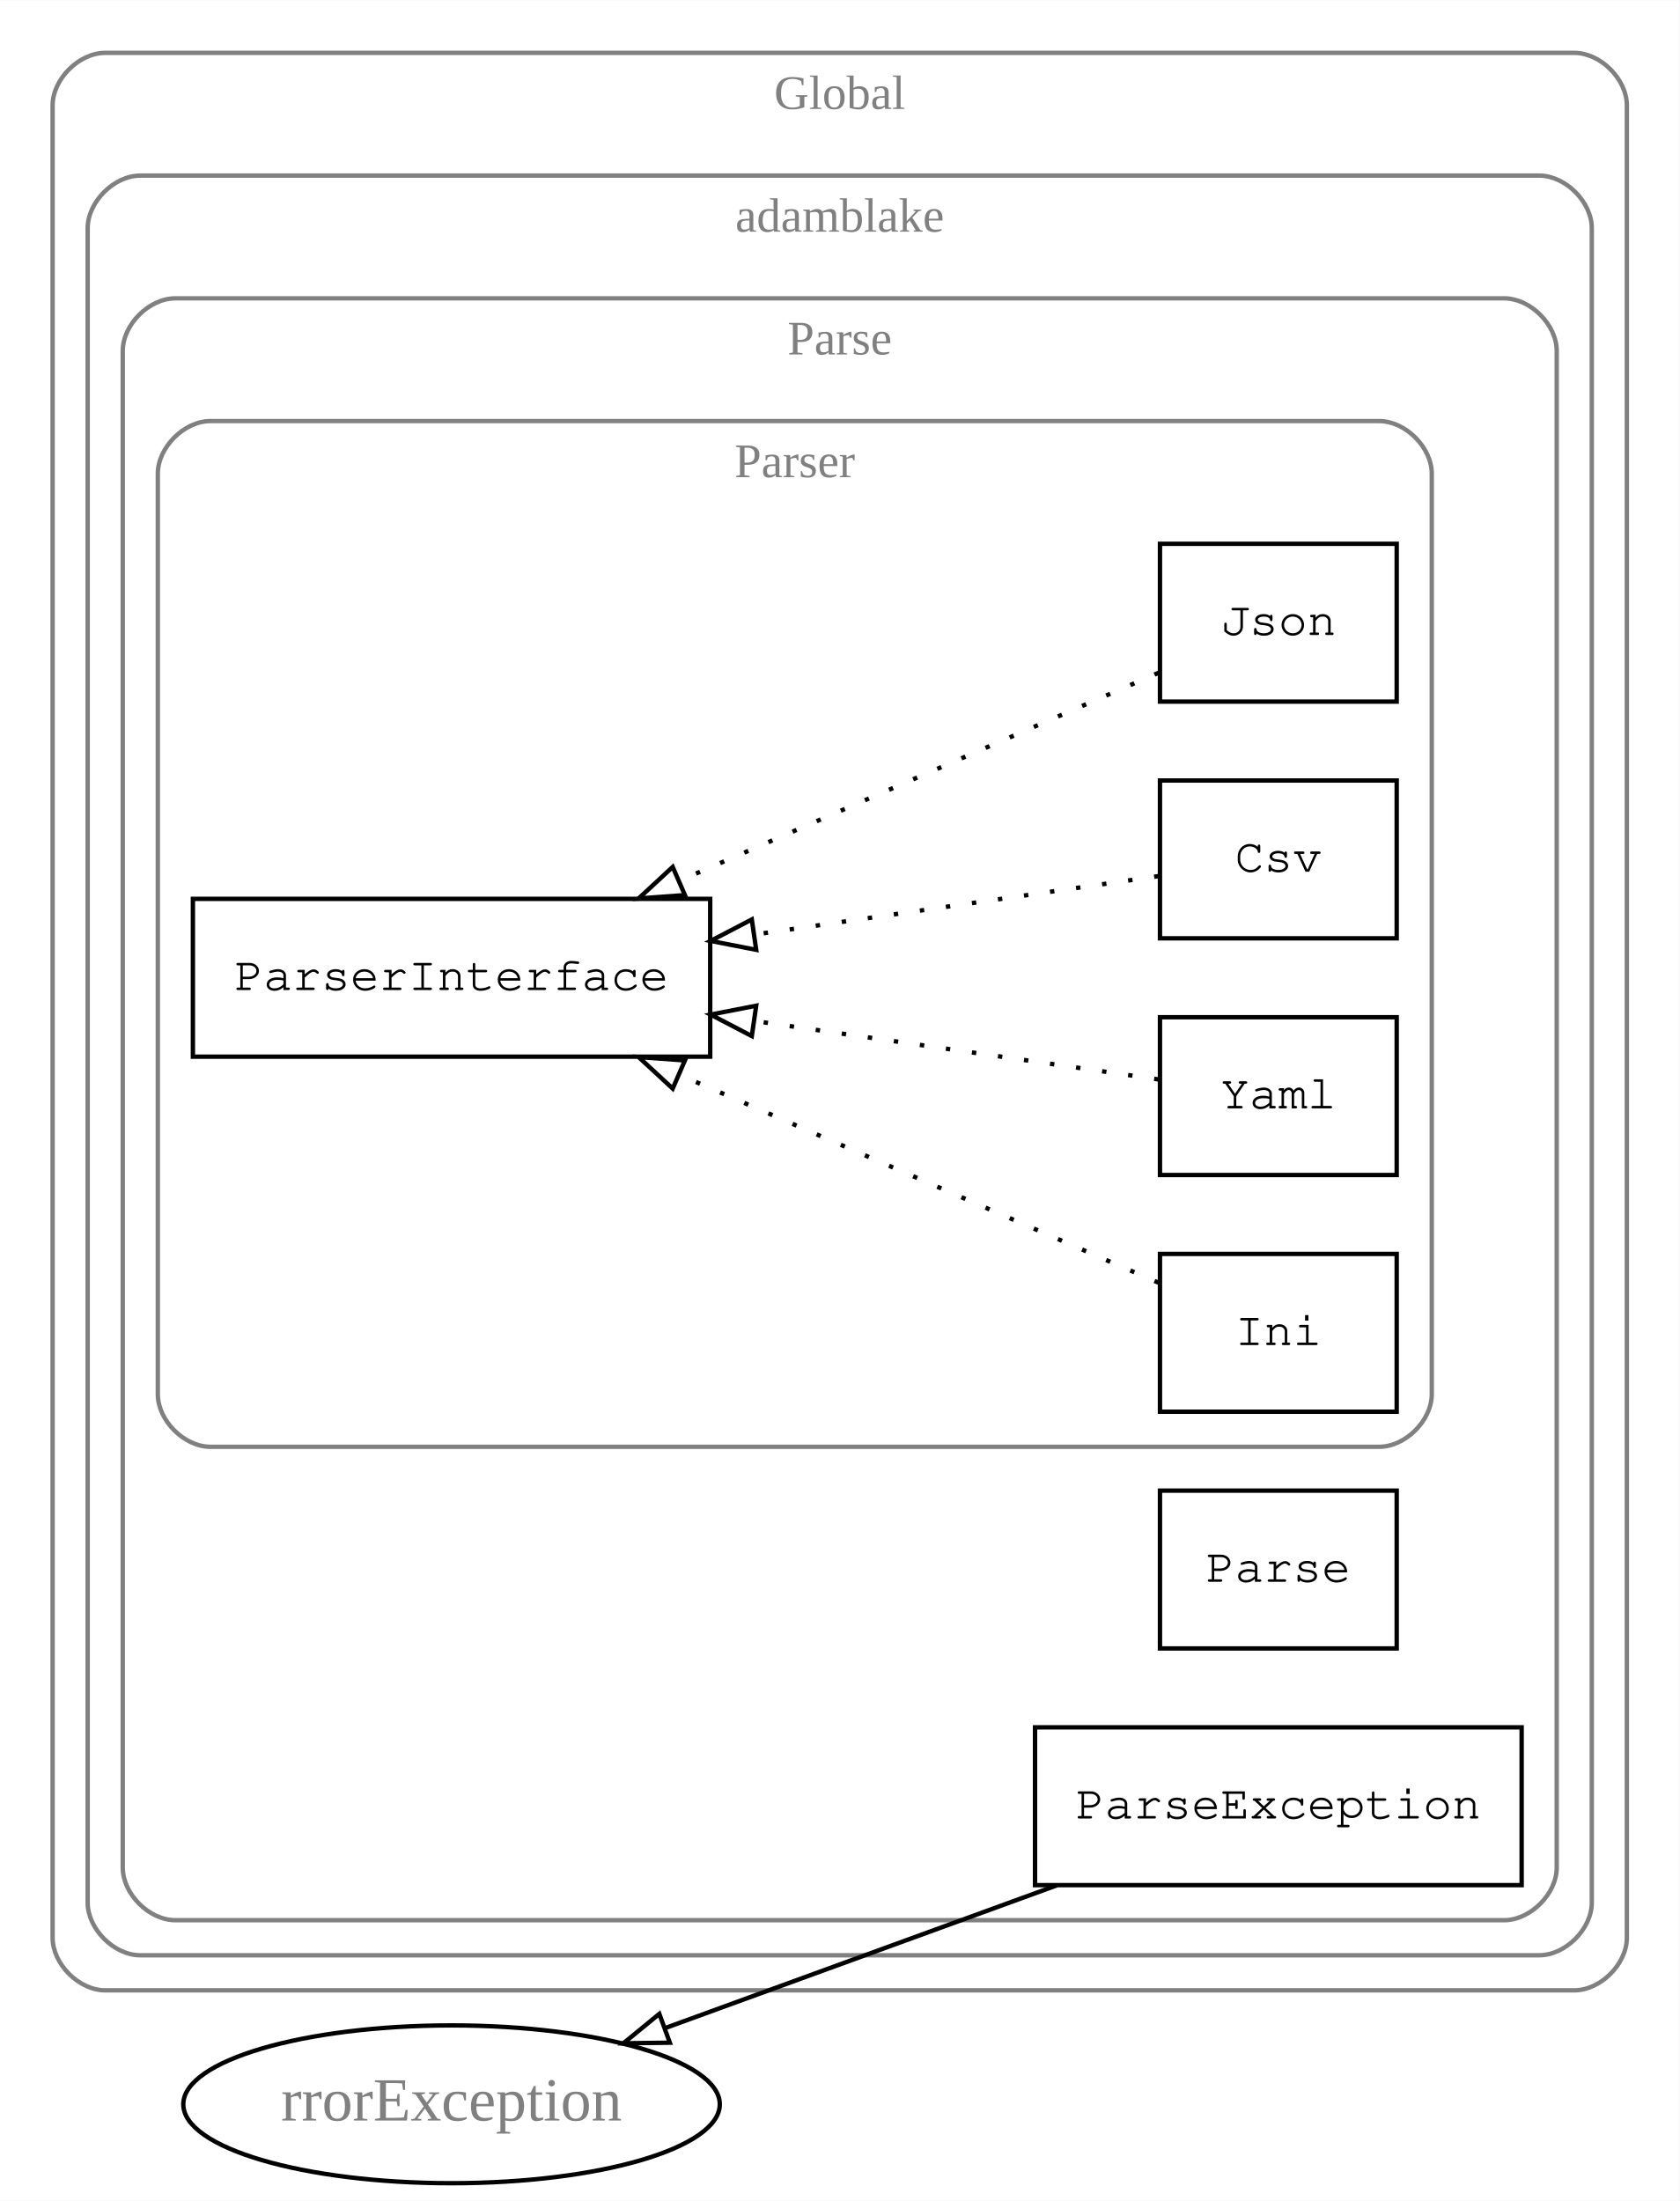
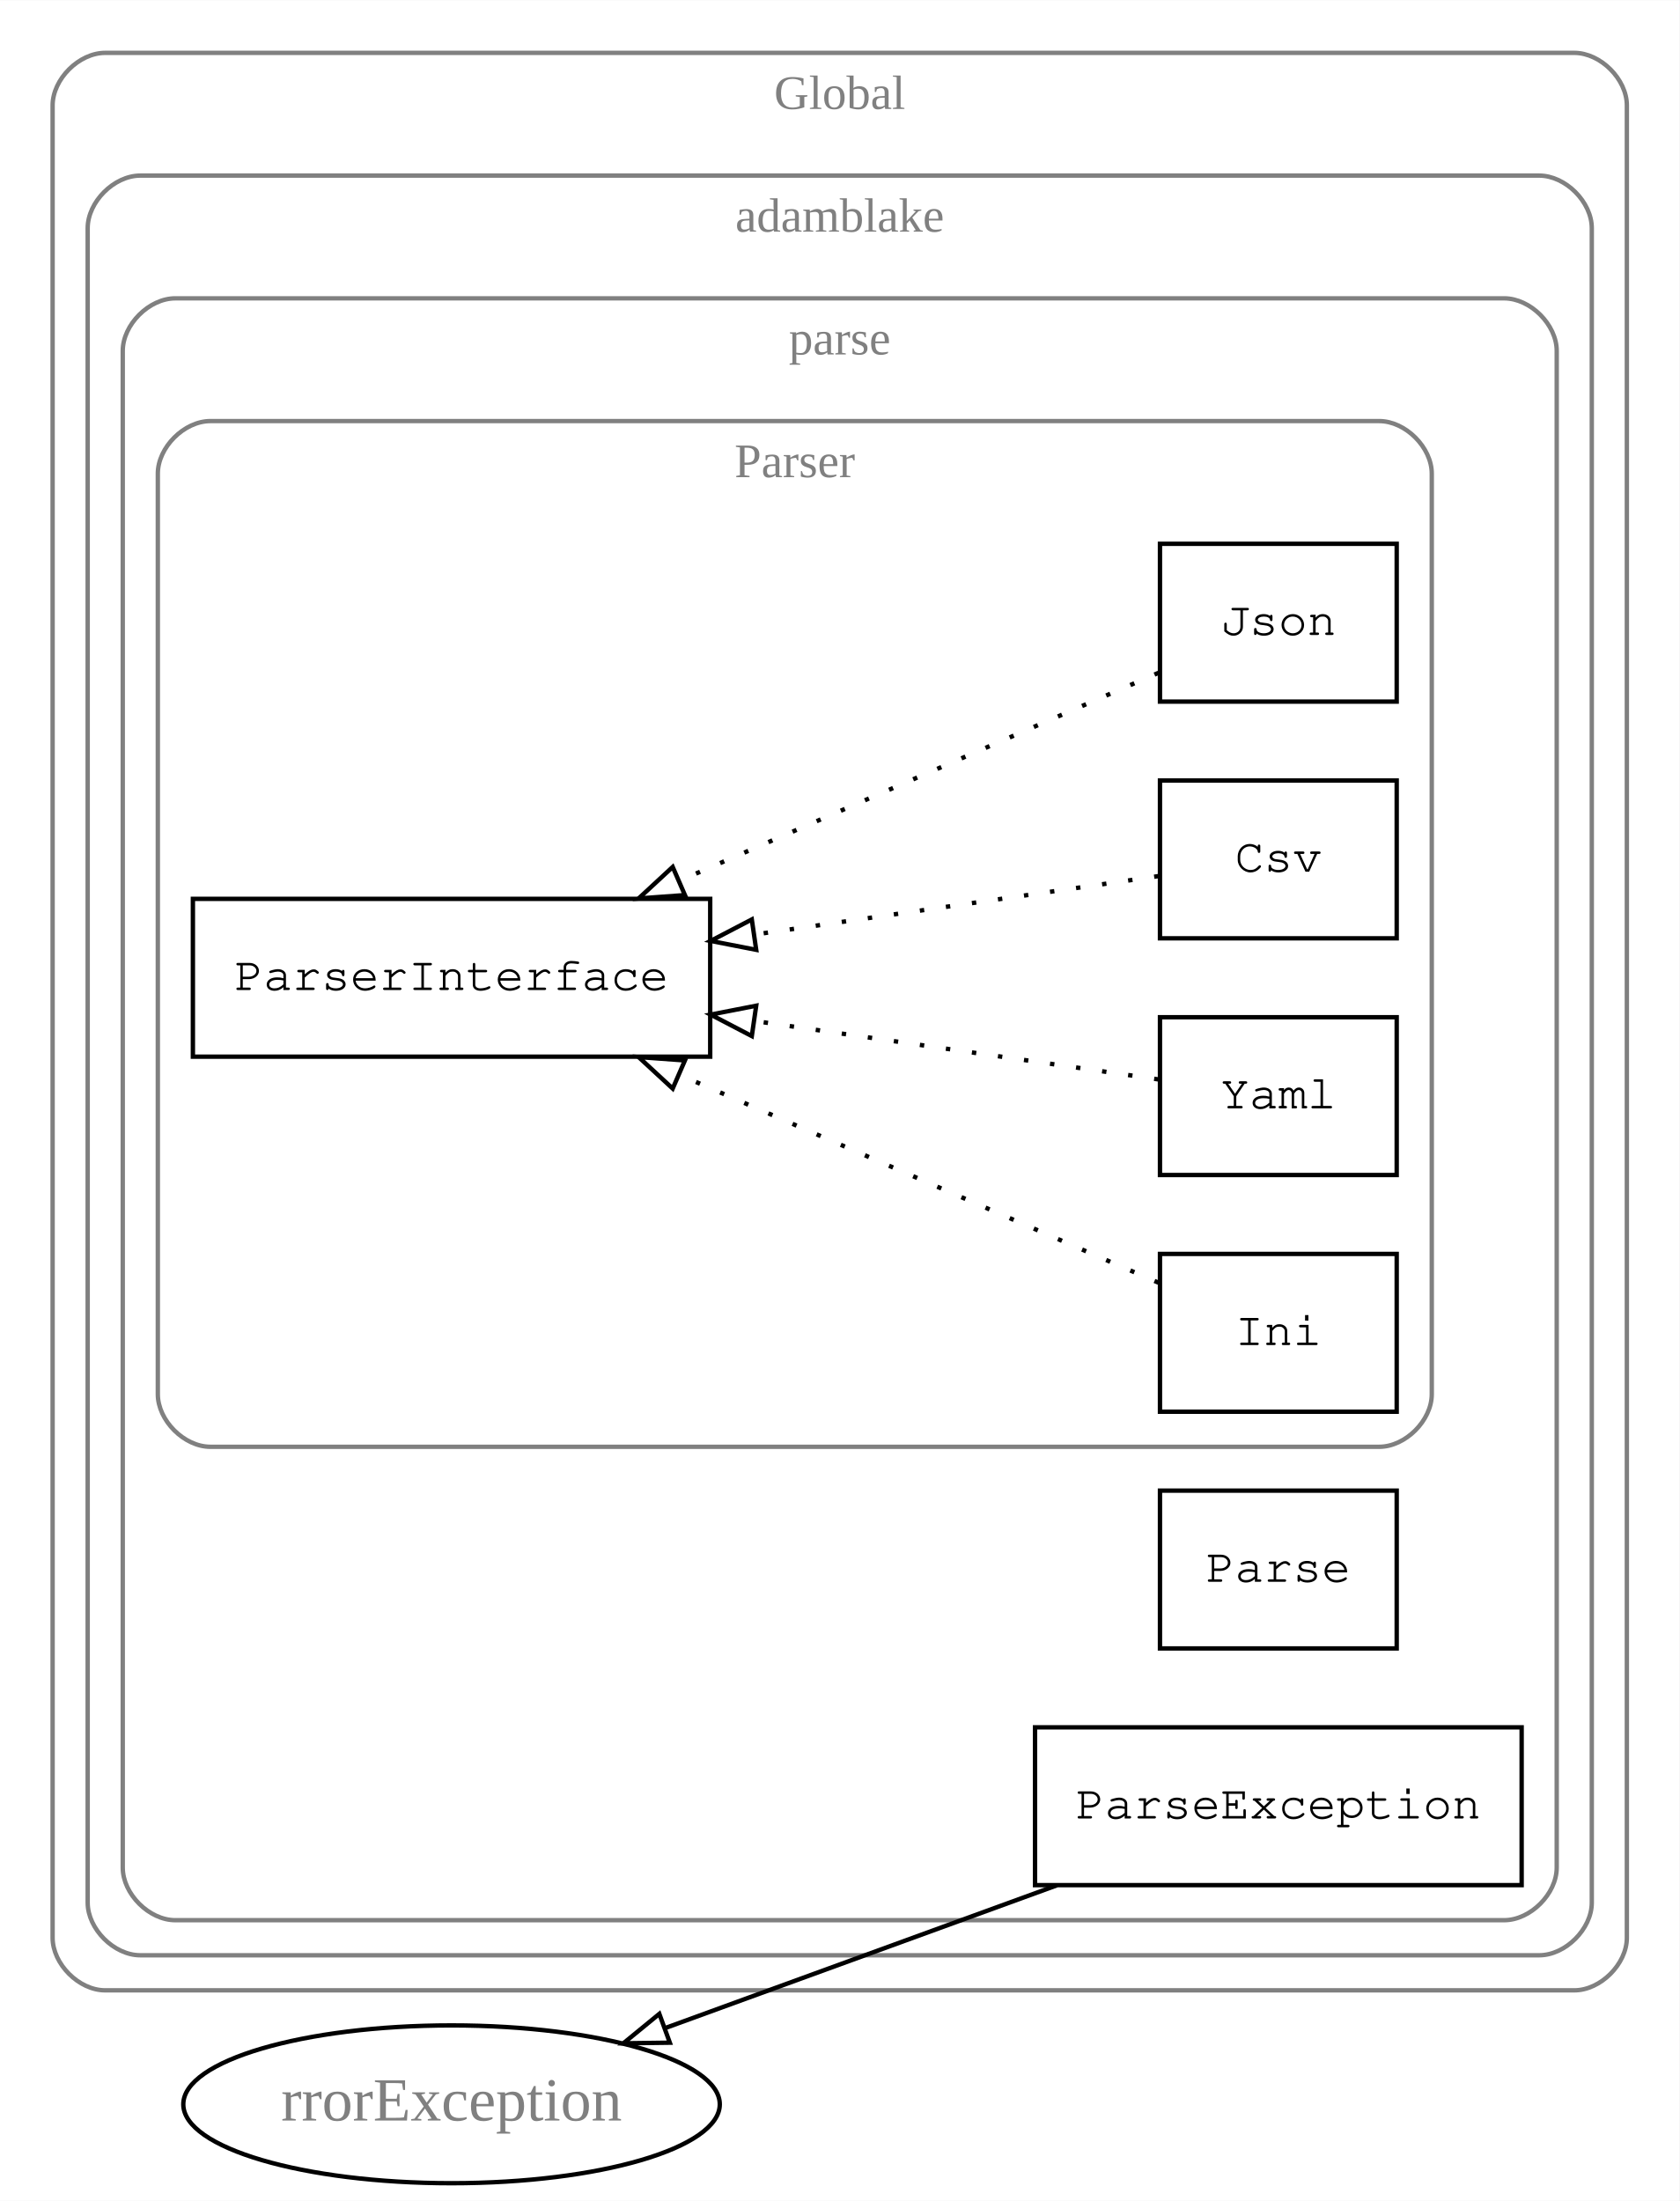
<svg xmlns="http://www.w3.org/2000/svg" width="383pt" height="502pt" viewBox="0.00 0.00 383.09 502.00">
  <g id="graph0" class="graph" transform="scale(1 1) rotate(0) translate(4 498)">
    <polygon fill="white" stroke="none" points="-4,4 -4,-498 379.095,-498 379.095,4 -4,4" />
    <g id="clust1" class="cluster">
      <path fill="none" stroke="gray" d="M20,-44C20,-44 355.095,-44 355.095,-44 361.095,-44 367.095,-50 367.095,-56 367.095,-56 367.095,-474 367.095,-474 367.095,-480 361.095,-486 355.095,-486 355.095,-486 20,-486 20,-486 14,-486 8,-480 8,-474 8,-474 8,-56 8,-56 8,-50 14,-44 20,-44" />
      <text text-anchor="middle" x="187.547" y="-473.2" font-family="Times New Roman,serif" font-size="11.00" fill="gray">Global</text>
    </g>
    <g id="clust2" class="cluster">
      <path fill="none" stroke="gray" d="M28,-52C28,-52 347.095,-52 347.095,-52 353.095,-52 359.095,-58 359.095,-64 359.095,-64 359.095,-446 359.095,-446 359.095,-452 353.095,-458 347.095,-458 347.095,-458 28,-458 28,-458 22,-458 16,-452 16,-446 16,-446 16,-64 16,-64 16,-58 22,-52 28,-52" />
      <text text-anchor="middle" x="187.547" y="-445.2" font-family="Times New Roman,serif" font-size="11.00" fill="gray">adamblake</text>
    </g>
    <g id="clust3" class="cluster">
      <path fill="none" stroke="gray" d="M36,-60C36,-60 339.095,-60 339.095,-60 345.095,-60 351.095,-66 351.095,-72 351.095,-72 351.095,-418 351.095,-418 351.095,-424 345.095,-430 339.095,-430 339.095,-430 36,-430 36,-430 30,-430 24,-424 24,-418 24,-418 24,-72 24,-72 24,-66 30,-60 36,-60" />
-       <text text-anchor="middle" x="187.547" y="-417.2" font-family="Times New Roman,serif" font-size="11.00" fill="gray">Parse</text>
+       <text text-anchor="middle" x="187.547" y="-417.2" font-family="Times New Roman,serif" font-size="11.00" fill="gray">parse</text>
    </g>
    <g id="clust4" class="cluster">
      <path fill="none" stroke="gray" d="M44,-168C44,-168 310.595,-168 310.595,-168 316.595,-168 322.595,-174 322.595,-180 322.595,-180 322.595,-390 322.595,-390 322.595,-396 316.595,-402 310.595,-402 310.595,-402 44,-402 44,-402 38,-402 32,-396 32,-390 32,-390 32,-180 32,-180 32,-174 38,-168 44,-168" />
      <text text-anchor="middle" x="177.297" y="-389.2" font-family="Times New Roman,serif" font-size="11.00" fill="gray">Parser</text>
    </g>
    <g id="node1" class="node">
      <polygon fill="none" stroke="black" points="314.595,-374 260.595,-374 260.595,-338 314.595,-338 314.595,-374" />
      <text text-anchor="middle" x="287.595" y="-353.2" font-family="Courier,monospace" font-size="11.00">Json</text>
    </g>
    <g id="node5" class="node">
      <polygon fill="none" stroke="black" points="158,-293 40,-293 40,-257 158,-257 158,-293" />
      <text text-anchor="middle" x="99" y="-272.2" font-family="Courier,monospace" font-size="11.00">ParserInterface</text>
    </g>
    <g id="edge1" class="edge">
      <path fill="none" stroke="black" stroke-dasharray="1,5" d="M260.256,-344.566C231.945,-332.277 186.248,-312.44 150.882,-297.088" />
      <polygon fill="none" stroke="black" points="152.234,-293.859 141.668,-293.088 149.447,-300.28 152.234,-293.859" />
    </g>
    <g id="node2" class="node">
      <polygon fill="none" stroke="black" points="314.595,-320 260.595,-320 260.595,-284 314.595,-284 314.595,-320" />
      <text text-anchor="middle" x="287.595" y="-299.2" font-family="Courier,monospace" font-size="11.00">Csv</text>
    </g>
    <g id="edge2" class="edge">
      <path fill="none" stroke="black" stroke-dasharray="1,5" d="M260.256,-298.189C236.415,-294.739 200.246,-289.505 168.299,-284.883" />
      <polygon fill="none" stroke="black" points="168.494,-281.375 158.096,-283.406 167.491,-288.302 168.494,-281.375" />
    </g>
    <g id="node3" class="node">
      <polygon fill="none" stroke="black" points="314.595,-266 260.595,-266 260.595,-230 314.595,-230 314.595,-266" />
      <text text-anchor="middle" x="287.595" y="-245.2" font-family="Courier,monospace" font-size="11.00">Yaml</text>
    </g>
    <g id="edge4" class="edge">
      <path fill="none" stroke="black" stroke-dasharray="1,5" d="M260.256,-251.811C236.415,-255.261 200.246,-260.495 168.299,-265.117" />
      <polygon fill="none" stroke="black" points="167.491,-261.698 158.096,-266.594 168.494,-268.625 167.491,-261.698" />
    </g>
    <g id="node4" class="node">
      <polygon fill="none" stroke="black" points="314.595,-212 260.595,-212 260.595,-176 314.595,-176 314.595,-212" />
      <text text-anchor="middle" x="287.595" y="-191.2" font-family="Courier,monospace" font-size="11.00">Ini</text>
    </g>
    <g id="edge5" class="edge">
      <path fill="none" stroke="black" stroke-dasharray="1,5" d="M260.256,-205.434C231.945,-217.723 186.248,-237.56 150.882,-252.912" />
      <polygon fill="none" stroke="black" points="149.447,-249.72 141.668,-256.912 152.234,-256.141 149.447,-249.72" />
    </g>
    <g id="node6" class="node">
      <polygon fill="none" stroke="black" points="314.595,-158 260.595,-158 260.595,-122 314.595,-122 314.595,-158" />
      <text text-anchor="middle" x="287.595" y="-137.2" font-family="Courier,monospace" font-size="11.00">Parse</text>
    </g>
    <g id="node7" class="node">
      <polygon fill="none" stroke="black" points="343.095,-104 232.095,-104 232.095,-68 343.095,-68 343.095,-104" />
      <text text-anchor="middle" x="287.595" y="-83.2" font-family="Courier,monospace" font-size="11.00">ParseException</text>
    </g>
    <g id="node8" class="node">
      <ellipse fill="none" stroke="black" cx="99" cy="-18" rx="61.189" ry="18" />
      <text text-anchor="middle" x="99" y="-14.3" font-family="Times New Roman,serif" font-size="14.00" fill="gray">rrorException</text>
    </g>
    <g id="edge3" class="edge">
      <path fill="none" stroke="black" d="M237.081,-67.956C209.483,-57.898 175.275,-45.432 147.936,-35.469" />
      <polygon fill="none" stroke="black" points="148.793,-32.056 138.199,-31.921 146.396,-38.633 148.793,-32.056" />
    </g>
  </g>
</svg>
